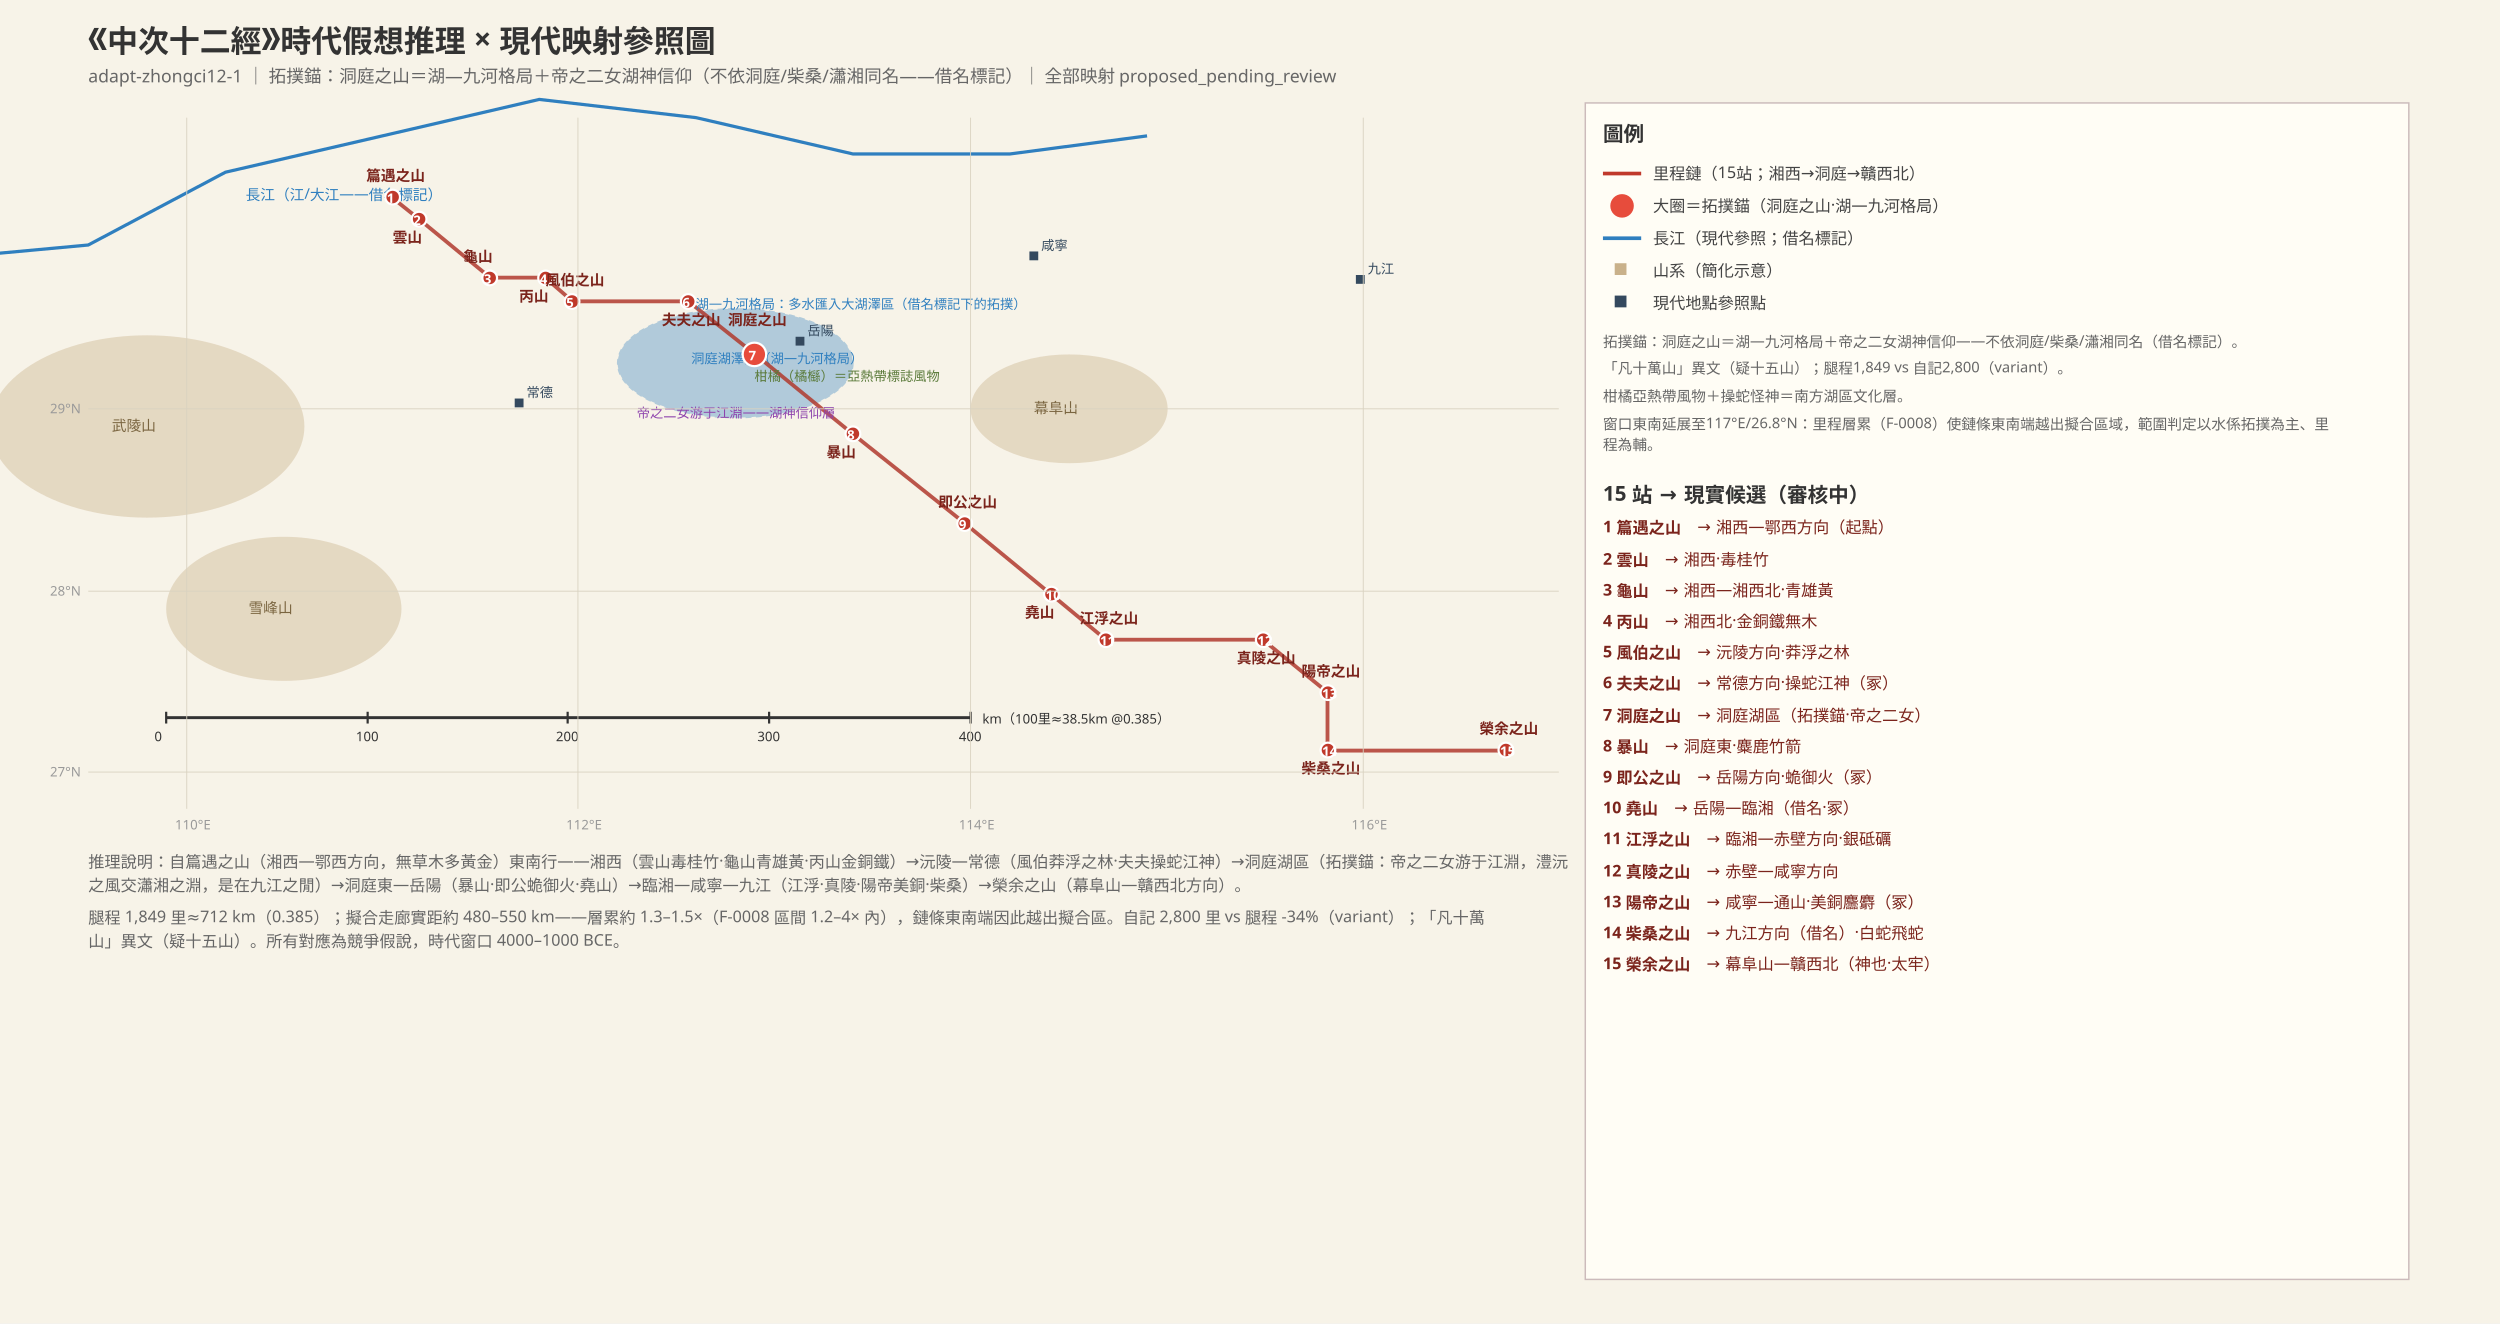
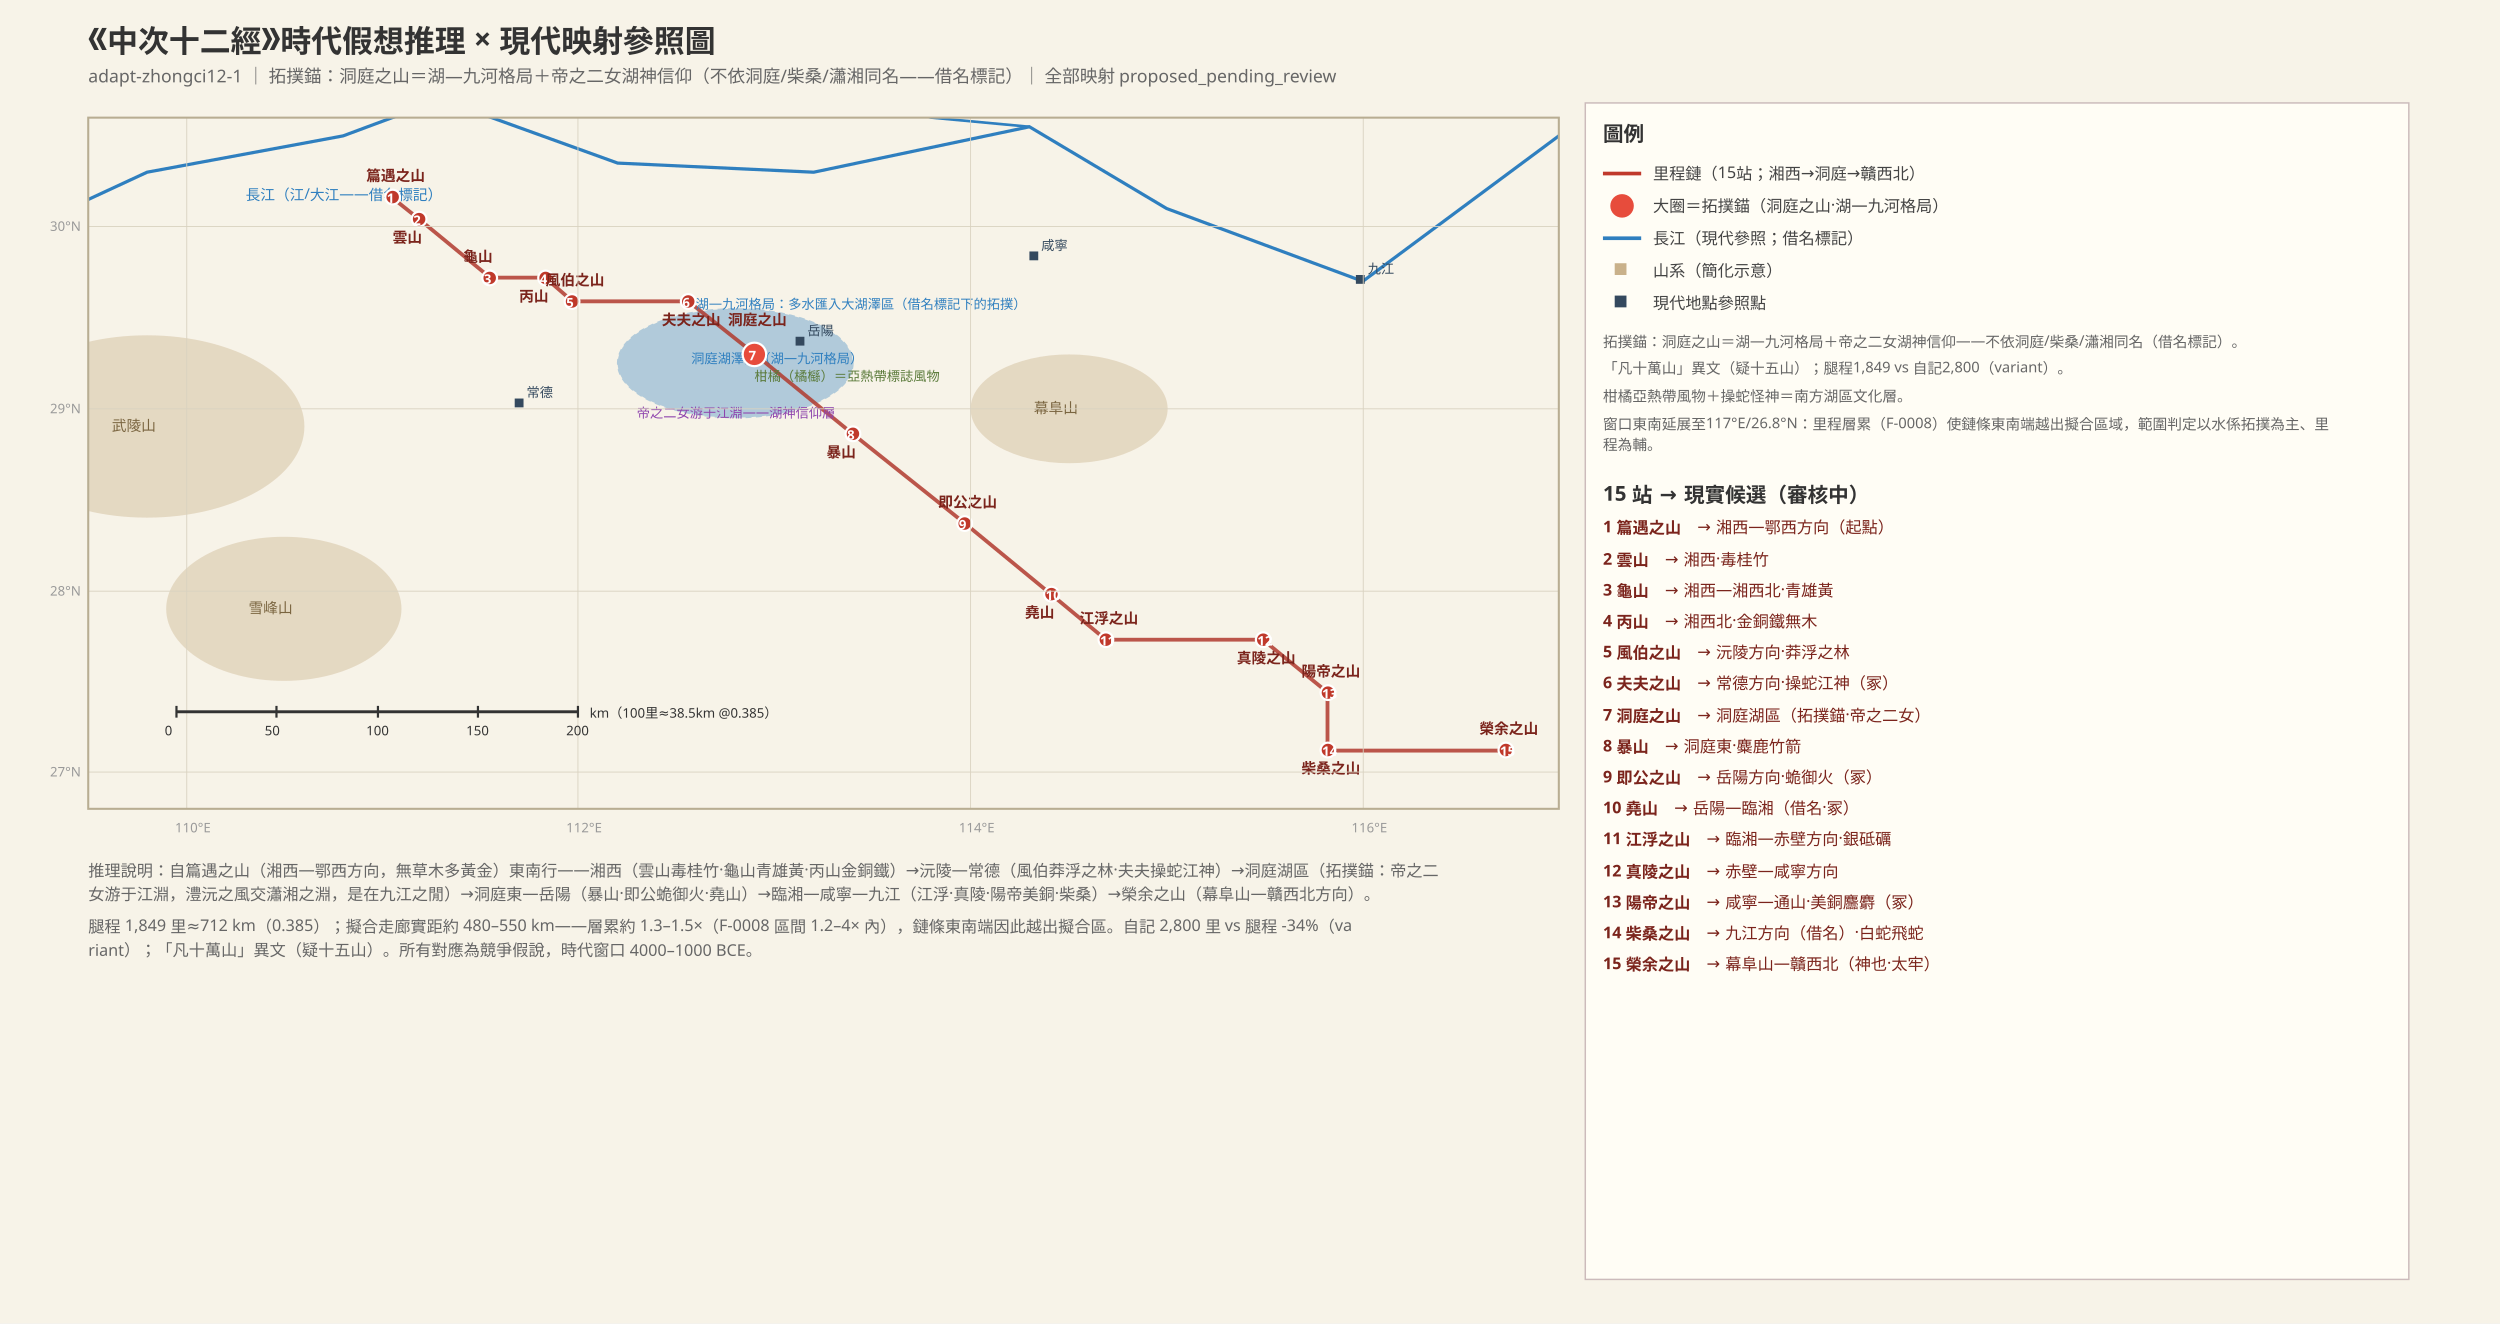
<svg xmlns="http://www.w3.org/2000/svg" width="1700" height="900" font-family="PingFang SC, Hiragino Sans GB, Microsoft YaHei, sans-serif">
  <rect width="1700" height="900" fill="#f7f3e8" />
  <defs>
    <marker id="arr" markerWidth="8" markerHeight="8" refX="7" refY="3" orient="auto">
      <path d="M0,0 L7,3 L0,6 Z" fill="#555" />
    </marker>
    <pattern id="sand" width="8" height="8" patternUnits="userSpaceOnUse">
      <rect width="8" height="8" fill="#efe3c0" />
      <circle cx="2" cy="2" r="0.8" fill="#d6b96a" />
      <circle cx="6" cy="6" r="0.8" fill="#d6b96a" />
    </pattern>
+     <clipPath id="mapclip">
+       <rect x="60" y="80" width="1000" height="470" />
+     </clipPath>
  </defs>
  <text x="60" y="34" font-size="21" font-weight="bold" fill="#333">《中次十二經》時代假想推理 × 現代映射參照圖</text>
  <text x="60" y="56" font-size="12" fill="#666">adapt-zhongci12-1 ｜ 拓撲錨：洞庭之山＝湖—九河格局＋帝之二女湖神信仰（不依洞庭/柴桑/瀟湘同名——借名標記）｜ 全部映射 proposed_pending_review</text>
-   <polyline points="-646.7,-433.3 -473.3,-427.1 -300.0,-408.6 -140.0,-402.4 20.0,-396.2 153.3,-402.4 200.0,-417.2" fill="none" stroke="#2f7fbf" stroke-width="2" />
-   <text x="-327" y="-430" font-size="9" fill="#2f7fbf">渭河</text>
-   <polyline points="140.0,-352.9 246.7,-371.4 340.0,-390.0 433.3,-408.6 513.3,-417.2 580.0,-424.6" fill="none" stroke="#2f7fbf" stroke-width="1.8" />
-   <text x="300" y="-359" font-size="9" fill="#2f7fbf">洛河（洛——借名標記）</text>
-   <polyline points="300.0,-315.8 366.7,-352.9 440.0,-396.2 500.0,-414.7" fill="none" stroke="#2f7fbf" stroke-width="1.5" />
-   <text x="327" y="-328" font-size="9" fill="#2f7fbf">伊河（伊水——借名標記）</text>
-   <polyline points="-300.0,-216.8 -140.0,-192.1 20.0,-167.4 180.0,-148.8 313.3,-136.4 433.3,-130.3 553.3,-117.9 660.0,-105.5 726.7,-80.8" fill="none" stroke="#2f7fbf" stroke-width="1.8" />
-   <text x="-140" y="-167" font-size="9" fill="#2f7fbf">漢江（漢水——借名標記）</text>
-   <polyline points="-1340.0,-167.4 -1140.0,-68.4 -940.0,5.8 -726.7,42.9 -566.7,67.6 -406.7,104.7 -233.3,141.8 -73.3,178.9 60.0,166.6 153.3,117.1 260.0,92.4 366.7,67.6 473.3,80.0 580.0,104.7 686.7,104.7 780.0,92.4" fill="none" stroke="#2f7fbf" stroke-width="2.2" />
-   <text x="167" y="136" font-size="10" fill="#2f7fbf">長江（江/大江——借名標記）</text>
-   <ellipse cx="100" cy="290" rx="107" ry="62" fill="#c9b18a" opacity="0.4" />
-   <text x="76" y="293" font-size="10" fill="#7a6540">武陵山</text>
-   <ellipse cx="193" cy="414" rx="80" ry="49" fill="#c9b18a" opacity="0.4" />
-   <text x="169" y="417" font-size="10" fill="#7a6540">雪峰山</text>
-   <ellipse cx="727" cy="278" rx="67" ry="37" fill="#c9b18a" opacity="0.4" />
-   <text x="703" y="281" font-size="10" fill="#7a6540">幕阜山</text>
-   <ellipse cx="500" cy="247" rx="80" ry="37" fill="#2f7fbf" opacity="0.35" stroke="#2f7fbf" stroke-dasharray="4 3" />
-   <text x="470" y="247" font-size="9" fill="#2f7fbf">洞庭湖澤區（湖—九河格局）</text>
-   <polyline points="266.7,134.4 285.3,149.3 333.3,188.8 370.7,188.8 389.3,204.9 468.0,204.9 513.3,240.8 580.0,295.2 656.0,355.8 714.7,404.1 752.0,435.0 858.7,435.0 902.7,470.8 902.7,510.4 1024.0,510.4" fill="none" stroke="#b03a2e" stroke-width="2.6" opacity="0.85" />
-   <circle cx="267" cy="134" r="5" fill="#c0392b" stroke="#fff" stroke-width="1.5" />
-   <text x="263" y="138" font-size="9" fill="#fff" font-weight="bold">1</text>
-   <text x="249" y="123" font-size="10" fill="#7b241c" font-weight="bold">篇遇之山</text>
-   <circle cx="285" cy="149" r="5" fill="#c0392b" stroke="#fff" stroke-width="1.5" />
-   <text x="281" y="153" font-size="9" fill="#fff" font-weight="bold">2</text>
-   <text x="267" y="165" font-size="10" fill="#7b241c" font-weight="bold">雲山</text>
-   <circle cx="333" cy="189" r="5" fill="#c0392b" stroke="#fff" stroke-width="1.5" />
-   <text x="329" y="193" font-size="9" fill="#fff" font-weight="bold">3</text>
-   <text x="315" y="178" font-size="10" fill="#7b241c" font-weight="bold">龜山</text>
-   <circle cx="371" cy="189" r="5" fill="#c0392b" stroke="#fff" stroke-width="1.5" />
-   <text x="367" y="193" font-size="9" fill="#fff" font-weight="bold">4</text>
-   <text x="353" y="205" font-size="10" fill="#7b241c" font-weight="bold">丙山</text>
-   <circle cx="389" cy="205" r="5" fill="#c0392b" stroke="#fff" stroke-width="1.5" />
-   <text x="385" y="209" font-size="9" fill="#fff" font-weight="bold">5</text>
-   <text x="371" y="194" font-size="10" fill="#7b241c" font-weight="bold">風伯之山</text>
-   <circle cx="468" cy="205" r="5" fill="#c0392b" stroke="#fff" stroke-width="1.5" />
-   <text x="464" y="209" font-size="9" fill="#fff" font-weight="bold">6</text>
-   <text x="450" y="221" font-size="10" fill="#7b241c" font-weight="bold">夫夫之山</text>
-   <circle cx="513" cy="241" r="8" fill="#e74c3c" stroke="#fff" stroke-width="1.5" />
-   <text x="509" y="245" font-size="9" fill="#fff" font-weight="bold">7</text>
-   <text x="495" y="221" font-size="10" fill="#7b241c" font-weight="bold">洞庭之山</text>
-   <circle cx="580" cy="295" r="5" fill="#c0392b" stroke="#fff" stroke-width="1.5" />
-   <text x="576" y="299" font-size="9" fill="#fff" font-weight="bold">8</text>
-   <text x="562" y="311" font-size="10" fill="#7b241c" font-weight="bold">暴山</text>
-   <circle cx="656" cy="356" r="5" fill="#c0392b" stroke="#fff" stroke-width="1.5" />
-   <text x="652" y="360" font-size="9" fill="#fff" font-weight="bold">9</text>
-   <text x="638" y="345" font-size="10" fill="#7b241c" font-weight="bold">即公之山</text>
-   <circle cx="715" cy="404" r="5" fill="#c0392b" stroke="#fff" stroke-width="1.5" />
-   <text x="711" y="408" font-size="9" fill="#fff" font-weight="bold">10</text>
-   <text x="697" y="420" font-size="10" fill="#7b241c" font-weight="bold">堯山</text>
-   <circle cx="752" cy="435" r="5" fill="#c0392b" stroke="#fff" stroke-width="1.5" />
-   <text x="748" y="439" font-size="9" fill="#fff" font-weight="bold">11</text>
-   <text x="734" y="424" font-size="10" fill="#7b241c" font-weight="bold">江浮之山</text>
-   <circle cx="859" cy="435" r="5" fill="#c0392b" stroke="#fff" stroke-width="1.5" />
-   <text x="855" y="439" font-size="9" fill="#fff" font-weight="bold">12</text>
-   <text x="841" y="451" font-size="10" fill="#7b241c" font-weight="bold">真陵之山</text>
-   <circle cx="903" cy="471" r="5" fill="#c0392b" stroke="#fff" stroke-width="1.5" />
-   <text x="899" y="475" font-size="9" fill="#fff" font-weight="bold">13</text>
-   <text x="885" y="460" font-size="10" fill="#7b241c" font-weight="bold">陽帝之山</text>
-   <circle cx="903" cy="510" r="5" fill="#c0392b" stroke="#fff" stroke-width="1.5" />
-   <text x="899" y="514" font-size="9" fill="#fff" font-weight="bold">14</text>
-   <text x="885" y="526" font-size="10" fill="#7b241c" font-weight="bold">柴桑之山</text>
-   <circle cx="1024" cy="510" r="5" fill="#c0392b" stroke="#fff" stroke-width="1.5" />
-   <text x="1020" y="514" font-size="9" fill="#fff" font-weight="bold">15</text>
-   <text x="1006" y="499" font-size="10" fill="#7b241c" font-weight="bold">榮余之山</text>
-   <text x="473" y="210" font-size="9" fill="#2f7fbf">湖—九河格局：多水匯入大湖澤區（借名標記下的拓撲）</text>
-   <text x="433" y="284" font-size="9" fill="#8e44ad">帝之二女游于江淵——湖神信仰層</text>
-   <text x="513" y="259" font-size="9" fill="#5a7a3a">柑橘（橘櫾）＝亞熱帶標誌風物</text>
-   <rect x="350" y="271" width="6" height="6" fill="#34495e" />
-   <text x="358" y="270" font-size="9" fill="#34495e">常德</text>
-   <rect x="541" y="229" width="6" height="6" fill="#34495e" />
-   <text x="549" y="228" font-size="9" fill="#34495e">岳陽</text>
-   <rect x="922" y="187" width="6" height="6" fill="#34495e" />
-   <text x="930" y="186" font-size="9" fill="#34495e">九江</text>
-   <rect x="700" y="171" width="6" height="6" fill="#34495e" />
-   <text x="708" y="170" font-size="9" fill="#34495e">咸寧</text>
-   <line x1="113" y1="488" x2="660" y2="488" stroke="#333" stroke-width="2" />
-   <line x1="113" y1="484" x2="113" y2="492" stroke="#333" stroke-width="1.5" />
-   <text x="105" y="504" font-size="9" fill="#333">0</text>
-   <line x1="250" y1="484" x2="250" y2="492" stroke="#333" stroke-width="1.5" />
-   <text x="242" y="504" font-size="9" fill="#333">100</text>
-   <line x1="386" y1="484" x2="386" y2="492" stroke="#333" stroke-width="1.5" />
-   <text x="378" y="504" font-size="9" fill="#333">200</text>
-   <line x1="523" y1="484" x2="523" y2="492" stroke="#333" stroke-width="1.5" />
-   <text x="515" y="504" font-size="9" fill="#333">300</text>
-   <line x1="660" y1="484" x2="660" y2="492" stroke="#333" stroke-width="1.5" />
-   <text x="652" y="504" font-size="9" fill="#333">400</text>
-   <text x="668" y="492" font-size="9" fill="#333">km（100里≈38.5km @0.385）</text>
+   <g clip-path="url(#mapclip)">
+     <polyline points="-646.7,-433.3 -473.3,-427.1 -300.0,-408.6 -140.0,-402.4 20.0,-396.2 153.3,-402.4 200.0,-417.2" fill="none" stroke="#2f7fbf" stroke-width="2" />
+     <polyline points="140.0,-352.9 246.7,-371.4 340.0,-390.0 433.3,-408.6 513.3,-417.2 580.0,-424.6" fill="none" stroke="#2f7fbf" stroke-width="1.8" />
+     <polyline points="300.0,-315.8 366.7,-352.9 440.0,-396.2 500.0,-414.7" fill="none" stroke="#2f7fbf" stroke-width="1.5" />
+     <polyline points="-300.0,-216.8 -270.7,-225.5 -140.0,-192.1 -6.7,-173.6 180.0,-167.4 326.7,-173.6 412.0,-98.1 473.3,-18.9 526.7,42.9 633.3,80.0 700.0,86.2" fill="none" stroke="#2f7fbf" stroke-width="1.8" />
+     <polyline points="-1673.3,-216.8 -1540.0,-167.4 -1433.3,-80.8 -1353.3,42.9 -1273.3,203.7 -1220.0,537.6 -1140.0,475.8 -1006.7,574.7 -860.0,611.8 -700.0,525.3 -593.3,302.6 -513.3,290.3 -406.7,253.2 -326.7,216.1 -180.0,166.6 -33.3,178.9 100.0,117.1 233.3,92.4 300.0,67.6 420.0,110.9 553.3,117.1 700.0,86.2 793.3,141.8 926.7,191.3 1060.0,92.4 1193.3,30.5 1300.0,-100.6" fill="none" stroke="#2f7fbf" stroke-width="2.2" />
+     <text x="167" y="136" font-size="10" fill="#2f7fbf">長江（江/大江——借名標記）</text>
+     <ellipse cx="100" cy="290" rx="107" ry="62" fill="#c9b18a" opacity="0.4" />
+     <text x="76" y="293" font-size="10" fill="#7a6540">武陵山</text>
+     <ellipse cx="193" cy="414" rx="80" ry="49" fill="#c9b18a" opacity="0.4" />
+     <text x="169" y="417" font-size="10" fill="#7a6540">雪峰山</text>
+     <ellipse cx="727" cy="278" rx="67" ry="37" fill="#c9b18a" opacity="0.4" />
+     <text x="703" y="281" font-size="10" fill="#7a6540">幕阜山</text>
+     <ellipse cx="500" cy="247" rx="80" ry="37" fill="#2f7fbf" opacity="0.35" stroke="#2f7fbf" stroke-dasharray="4 3" />
+     <text x="470" y="247" font-size="9" fill="#2f7fbf">洞庭湖澤區（湖—九河格局）</text>
+     <polyline points="266.7,134.4 285.3,149.3 333.3,188.8 370.7,188.8 389.3,204.9 468.0,204.9 513.3,240.8 580.0,295.2 656.0,355.8 714.7,404.1 752.0,435.0 858.7,435.0 902.7,470.8 902.7,510.4 1024.0,510.4" fill="none" stroke="#b03a2e" stroke-width="2.6" opacity="0.85" />
+     <circle cx="267" cy="134" r="5" fill="#c0392b" stroke="#fff" stroke-width="1.5" />
+     <text x="263" y="138" font-size="9" fill="#fff" font-weight="bold">1</text>
+     <text x="249" y="123" font-size="10" fill="#7b241c" font-weight="bold">篇遇之山</text>
+     <circle cx="285" cy="149" r="5" fill="#c0392b" stroke="#fff" stroke-width="1.5" />
+     <text x="281" y="153" font-size="9" fill="#fff" font-weight="bold">2</text>
+     <text x="267" y="165" font-size="10" fill="#7b241c" font-weight="bold">雲山</text>
+     <circle cx="333" cy="189" r="5" fill="#c0392b" stroke="#fff" stroke-width="1.5" />
+     <text x="329" y="193" font-size="9" fill="#fff" font-weight="bold">3</text>
+     <text x="315" y="178" font-size="10" fill="#7b241c" font-weight="bold">龜山</text>
+     <circle cx="371" cy="189" r="5" fill="#c0392b" stroke="#fff" stroke-width="1.5" />
+     <text x="367" y="193" font-size="9" fill="#fff" font-weight="bold">4</text>
+     <text x="353" y="205" font-size="10" fill="#7b241c" font-weight="bold">丙山</text>
+     <circle cx="389" cy="205" r="5" fill="#c0392b" stroke="#fff" stroke-width="1.5" />
+     <text x="385" y="209" font-size="9" fill="#fff" font-weight="bold">5</text>
+     <text x="371" y="194" font-size="10" fill="#7b241c" font-weight="bold">風伯之山</text>
+     <circle cx="468" cy="205" r="5" fill="#c0392b" stroke="#fff" stroke-width="1.5" />
+     <text x="464" y="209" font-size="9" fill="#fff" font-weight="bold">6</text>
+     <text x="450" y="221" font-size="10" fill="#7b241c" font-weight="bold">夫夫之山</text>
+     <circle cx="513" cy="241" r="8" fill="#e74c3c" stroke="#fff" stroke-width="1.5" />
+     <text x="509" y="245" font-size="9" fill="#fff" font-weight="bold">7</text>
+     <text x="495" y="221" font-size="10" fill="#7b241c" font-weight="bold">洞庭之山</text>
+     <circle cx="580" cy="295" r="5" fill="#c0392b" stroke="#fff" stroke-width="1.5" />
+     <text x="576" y="299" font-size="9" fill="#fff" font-weight="bold">8</text>
+     <text x="562" y="311" font-size="10" fill="#7b241c" font-weight="bold">暴山</text>
+     <circle cx="656" cy="356" r="5" fill="#c0392b" stroke="#fff" stroke-width="1.5" />
+     <text x="652" y="360" font-size="9" fill="#fff" font-weight="bold">9</text>
+     <text x="638" y="345" font-size="10" fill="#7b241c" font-weight="bold">即公之山</text>
+     <circle cx="715" cy="404" r="5" fill="#c0392b" stroke="#fff" stroke-width="1.5" />
+     <text x="711" y="408" font-size="9" fill="#fff" font-weight="bold">10</text>
+     <text x="697" y="420" font-size="10" fill="#7b241c" font-weight="bold">堯山</text>
+     <circle cx="752" cy="435" r="5" fill="#c0392b" stroke="#fff" stroke-width="1.5" />
+     <text x="748" y="439" font-size="9" fill="#fff" font-weight="bold">11</text>
+     <text x="734" y="424" font-size="10" fill="#7b241c" font-weight="bold">江浮之山</text>
+     <circle cx="859" cy="435" r="5" fill="#c0392b" stroke="#fff" stroke-width="1.5" />
+     <text x="855" y="439" font-size="9" fill="#fff" font-weight="bold">12</text>
+     <text x="841" y="451" font-size="10" fill="#7b241c" font-weight="bold">真陵之山</text>
+     <circle cx="903" cy="471" r="5" fill="#c0392b" stroke="#fff" stroke-width="1.5" />
+     <text x="899" y="475" font-size="9" fill="#fff" font-weight="bold">13</text>
+     <text x="885" y="460" font-size="10" fill="#7b241c" font-weight="bold">陽帝之山</text>
+     <circle cx="903" cy="510" r="5" fill="#c0392b" stroke="#fff" stroke-width="1.5" />
+     <text x="899" y="514" font-size="9" fill="#fff" font-weight="bold">14</text>
+     <text x="885" y="526" font-size="10" fill="#7b241c" font-weight="bold">柴桑之山</text>
+     <circle cx="1024" cy="510" r="5" fill="#c0392b" stroke="#fff" stroke-width="1.5" />
+     <text x="1020" y="514" font-size="9" fill="#fff" font-weight="bold">15</text>
+     <text x="1006" y="499" font-size="10" fill="#7b241c" font-weight="bold">榮余之山</text>
+     <text x="473" y="210" font-size="9" fill="#2f7fbf">湖—九河格局：多水匯入大湖澤區（借名標記下的拓撲）</text>
+     <text x="433" y="284" font-size="9" fill="#8e44ad">帝之二女游于江淵——湖神信仰層</text>
+     <text x="513" y="259" font-size="9" fill="#5a7a3a">柑橘（橘櫾）＝亞熱帶標誌風物</text>
+     <rect x="350" y="271" width="6" height="6" fill="#34495e" />
+     <text x="358" y="270" font-size="9" fill="#34495e">常德</text>
+     <rect x="541" y="229" width="6" height="6" fill="#34495e" />
+     <text x="549" y="228" font-size="9" fill="#34495e">岳陽</text>
+     <rect x="922" y="187" width="6" height="6" fill="#34495e" />
+     <text x="930" y="186" font-size="9" fill="#34495e">九江</text>
+     <rect x="700" y="171" width="6" height="6" fill="#34495e" />
+     <text x="708" y="170" font-size="9" fill="#34495e">咸寧</text>
+   </g>
  <line x1="127" y1="550" x2="127" y2="80" stroke="#d9d2c0" stroke-width="0.6" />
-   <text x="119" y="564" font-size="9" fill="#999">110°E</text>
+   <text x="119" y="566" font-size="9" fill="#999">110°E</text>
  <line x1="393" y1="550" x2="393" y2="80" stroke="#d9d2c0" stroke-width="0.6" />
-   <text x="385" y="564" font-size="9" fill="#999">112°E</text>
+   <text x="385" y="566" font-size="9" fill="#999">112°E</text>
  <line x1="660" y1="550" x2="660" y2="80" stroke="#d9d2c0" stroke-width="0.6" />
-   <text x="652" y="564" font-size="9" fill="#999">114°E</text>
+   <text x="652" y="566" font-size="9" fill="#999">114°E</text>
  <line x1="927" y1="550" x2="927" y2="80" stroke="#d9d2c0" stroke-width="0.6" />
-   <text x="919" y="564" font-size="9" fill="#999">116°E</text>
+   <text x="919" y="566" font-size="9" fill="#999">116°E</text>
  <line x1="60" y1="525" x2="1060" y2="525" stroke="#d9d2c0" stroke-width="0.6" />
  <text x="34" y="528" font-size="9" fill="#999">27°N</text>
  <line x1="60" y1="402" x2="1060" y2="402" stroke="#d9d2c0" stroke-width="0.6" />
  <text x="34" y="405" font-size="9" fill="#999">28°N</text>
  <line x1="60" y1="278" x2="1060" y2="278" stroke="#d9d2c0" stroke-width="0.6" />
  <text x="34" y="281" font-size="9" fill="#999">29°N</text>
+   <line x1="60" y1="154" x2="1060" y2="154" stroke="#d9d2c0" stroke-width="0.6" />
+   <text x="34" y="157" font-size="9" fill="#999">30°N</text>
+   <rect x="60" y="80" width="1000" height="470" fill="none" stroke="#b8ad92" stroke-width="1.4" />
+   <line x1="120" y1="484" x2="393" y2="484" stroke="#333" stroke-width="2" />
+   <line x1="120" y1="480" x2="120" y2="488" stroke="#333" stroke-width="1.5" />
+   <text x="112" y="500" font-size="9" fill="#333">0</text>
+   <line x1="188" y1="480" x2="188" y2="488" stroke="#333" stroke-width="1.5" />
+   <text x="180" y="500" font-size="9" fill="#333">50</text>
+   <line x1="257" y1="480" x2="257" y2="488" stroke="#333" stroke-width="1.5" />
+   <text x="249" y="500" font-size="9" fill="#333">100</text>
+   <line x1="325" y1="480" x2="325" y2="488" stroke="#333" stroke-width="1.5" />
+   <text x="317" y="500" font-size="9" fill="#333">150</text>
+   <line x1="393" y1="480" x2="393" y2="488" stroke="#333" stroke-width="1.5" />
+   <text x="385" y="500" font-size="9" fill="#333">200</text>
+   <text x="401" y="488" font-size="9" fill="#333">km（100里≈38.5km @0.385）</text>
  <rect x="1078" y="70" width="560" height="800" fill="#fffdf5" stroke="#cbb" />
  <text x="1090" y="96" font-size="14" font-weight="bold" fill="#333">圖例</text>
  <line x1="1090" y1="118" x2="1116" y2="118" stroke="#c0392b" stroke-width="2.5" />
  <text x="1124" y="122" font-size="11" fill="#444">里程鏈（15站；湘西→洞庭→贛西北）</text>
  <circle cx="1103" cy="140" r="8" fill="#e74c3c" />
  <text x="1124" y="144" font-size="11" fill="#444">大圈＝拓撲錨（洞庭之山·湖—九河格局）</text>
  <line x1="1090" y1="162" x2="1116" y2="162" stroke="#2f7fbf" stroke-width="2.5" />
  <text x="1124" y="166" font-size="11" fill="#444">長江（現代參照；借名標記）</text>
  <rect x="1098" y="179" width="8" height="8" fill="#c9b18a" />
  <text x="1124" y="188" font-size="11" fill="#444">山系（簡化示意）</text>
  <rect x="1098" y="201" width="8" height="8" fill="#34495e" />
  <text x="1124" y="210" font-size="11" fill="#444">現代地點參照點</text>
  <text x="1090" y="236" font-size="10" fill="#666">拓撲錨：洞庭之山＝湖—九河格局＋帝之二女湖神信仰——不依洞庭/柴桑/瀟湘同名（借名標記）。</text>
  <text x="1090" y="254" font-size="10" fill="#666">「凡十萬山」異文（疑十五山）；腿程1,849 vs 自記2,800（variant）。</text>
  <text x="1090" y="273" font-size="10" fill="#666">柑橘亞熱帶風物＋操蛇怪神＝南方湖區文化層。</text>
  <text x="1090" y="292" font-size="10" fill="#666">窗口東南延展至117°E/26.8°N：里程層累（F-0008）使鏈條東南端越出擬合區域，範圍判定以水係拓撲為主、里</text>
  <text x="1090" y="306" font-size="10" fill="#666">程為輔。</text>
  <text x="1090" y="340.5" font-size="14" font-weight="bold" fill="#333">15 站 → 現實候選（審核中）</text>
  <text x="1090" y="362" font-size="11" fill="#7b241c">
    <tspan font-weight="bold"> 1 篇遇之山</tspan>　→ 湘西—鄂西方向（起點）</text>
  <text x="1090" y="384" font-size="11" fill="#7b241c">
    <tspan font-weight="bold"> 2 雲山</tspan>　→ 湘西·毒桂竹</text>
  <text x="1090" y="405" font-size="11" fill="#7b241c">
    <tspan font-weight="bold"> 3 龜山</tspan>　→ 湘西—湘西北·青雄黃</text>
  <text x="1090" y="426" font-size="11" fill="#7b241c">
    <tspan font-weight="bold"> 4 丙山</tspan>　→ 湘西北·金銅鐵無木</text>
  <text x="1090" y="447" font-size="11" fill="#7b241c">
    <tspan font-weight="bold"> 5 風伯之山</tspan>　→ 沅陵方向·莽浮之林</text>
  <text x="1090" y="468" font-size="11" fill="#7b241c">
    <tspan font-weight="bold"> 6 夫夫之山</tspan>　→ 常德方向·操蛇江神（冢）</text>
  <text x="1090" y="490" font-size="11" fill="#7b241c">
    <tspan font-weight="bold"> 7 洞庭之山</tspan>　→ 洞庭湖區（拓撲錨·帝之二女）</text>
  <text x="1090" y="511" font-size="11" fill="#7b241c">
    <tspan font-weight="bold"> 8 暴山</tspan>　→ 洞庭東·麋鹿竹箭</text>
  <text x="1090" y="532" font-size="11" fill="#7b241c">
    <tspan font-weight="bold"> 9 即公之山</tspan>　→ 岳陽方向·蛫御火（冢）</text>
  <text x="1090" y="553" font-size="11" fill="#7b241c">
    <tspan font-weight="bold">10 堯山</tspan>　→ 岳陽—臨湘（借名·冢）</text>
  <text x="1090" y="574" font-size="11" fill="#7b241c">
    <tspan font-weight="bold">11 江浮之山</tspan>　→ 臨湘—赤壁方向·銀砥礪</text>
  <text x="1090" y="596" font-size="11" fill="#7b241c">
    <tspan font-weight="bold">12 真陵之山</tspan>　→ 赤壁—咸寧方向</text>
  <text x="1090" y="617" font-size="11" fill="#7b241c">
    <tspan font-weight="bold">13 陽帝之山</tspan>　→ 咸寧—通山·美銅麢麝（冢）</text>
  <text x="1090" y="638" font-size="11" fill="#7b241c">
    <tspan font-weight="bold">14 柴桑之山</tspan>　→ 九江方向（借名）·白蛇飛蛇</text>
  <text x="1090" y="659" font-size="11" fill="#7b241c">
    <tspan font-weight="bold">15 榮余之山</tspan>　→ 幕阜山—贛西北（神也·太牢）</text>
-   <text x="60" y="590" font-size="11" fill="#666">推理說明：自篇遇之山（湘西—鄂西方向，無草木多黃金）東南行——湘西（雲山毒桂竹·龜山青雄黃·丙山金銅鐵）→沅陵—常德（風伯莽浮之林·夫夫操蛇江神）→洞庭湖區（拓撲錨：帝之二女游于江淵，澧沅</text>
-   <text x="60" y="606" font-size="11" fill="#666">之風交瀟湘之淵，是在九江之閒）→洞庭東—岳陽（暴山·即公蛫御火·堯山）→臨湘—咸寧—九江（江浮·真陵·陽帝美銅·柴桑）→榮余之山（幕阜山—贛西北方向）。</text>
-   <text x="60" y="628" font-size="11" fill="#666">腿程 1,849 里≈712 km（0.385）；擬合走廊實距約 480–550 km——層累約 1.3–1.5×（F-0008 區間 1.2–4× 內），鏈條東南端因此越出擬合區。自記 2,800 里 vs 腿程 -34%（variant）；「凡十萬</text>
-   <text x="60" y="644" font-size="11" fill="#666">山」異文（疑十五山）。所有對應為競爭假說，時代窗口 4000–1000 BCE。</text>
+   <text x="60" y="596" font-size="11" fill="#666">推理說明：自篇遇之山（湘西—鄂西方向，無草木多黃金）東南行——湘西（雲山毒桂竹·龜山青雄黃·丙山金銅鐵）→沅陵—常德（風伯莽浮之林·夫夫操蛇江神）→洞庭湖區（拓撲錨：帝之二</text>
+   <text x="60" y="612" font-size="11" fill="#666">女游于江淵，澧沅之風交瀟湘之淵，是在九江之閒）→洞庭東—岳陽（暴山·即公蛫御火·堯山）→臨湘—咸寧—九江（江浮·真陵·陽帝美銅·柴桑）→榮余之山（幕阜山—贛西北方向）。</text>
+   <text x="60" y="634" font-size="11" fill="#666">腿程 1,849 里≈712 km（0.385）；擬合走廊實距約 480–550 km——層累約 1.3–1.5×（F-0008 區間 1.2–4× 內），鏈條東南端因此越出擬合區。自記 2,800 里 vs 腿程 -34%（va</text>
+   <text x="60" y="650" font-size="11" fill="#666">riant）；「凡十萬山」異文（疑十五山）。所有對應為競爭假說，時代窗口 4000–1000 BCE。</text>
</svg>
